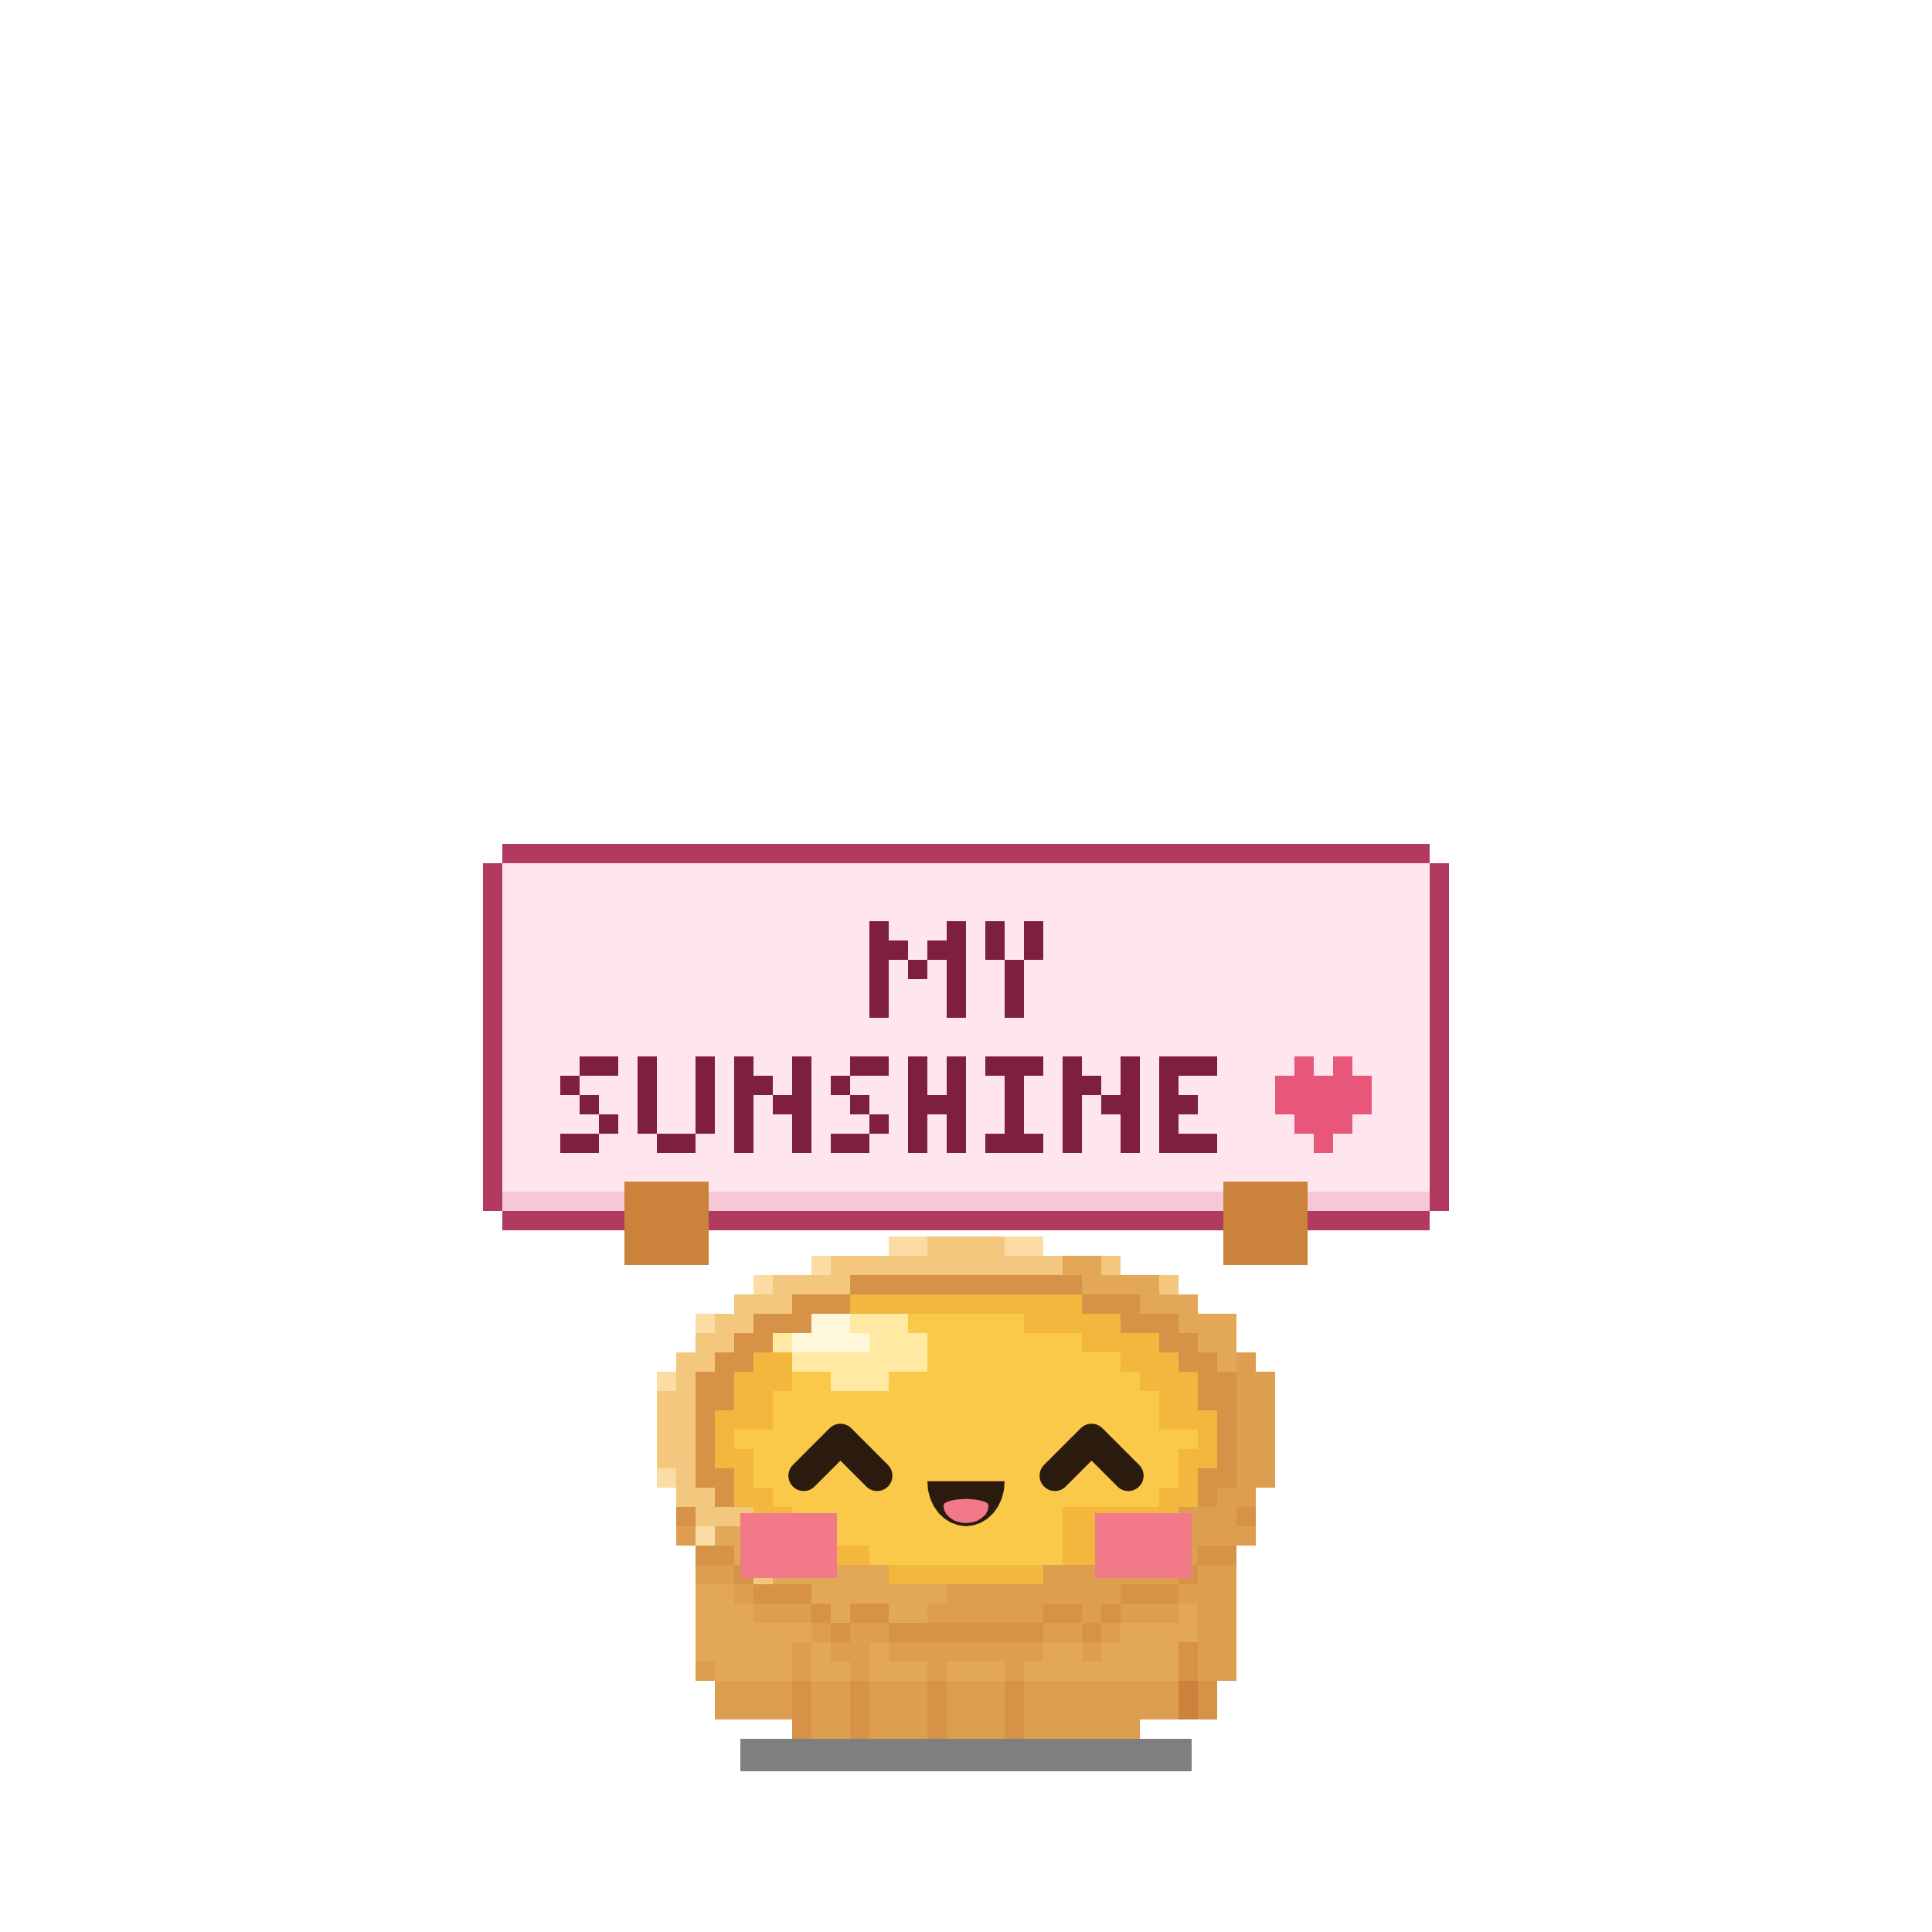
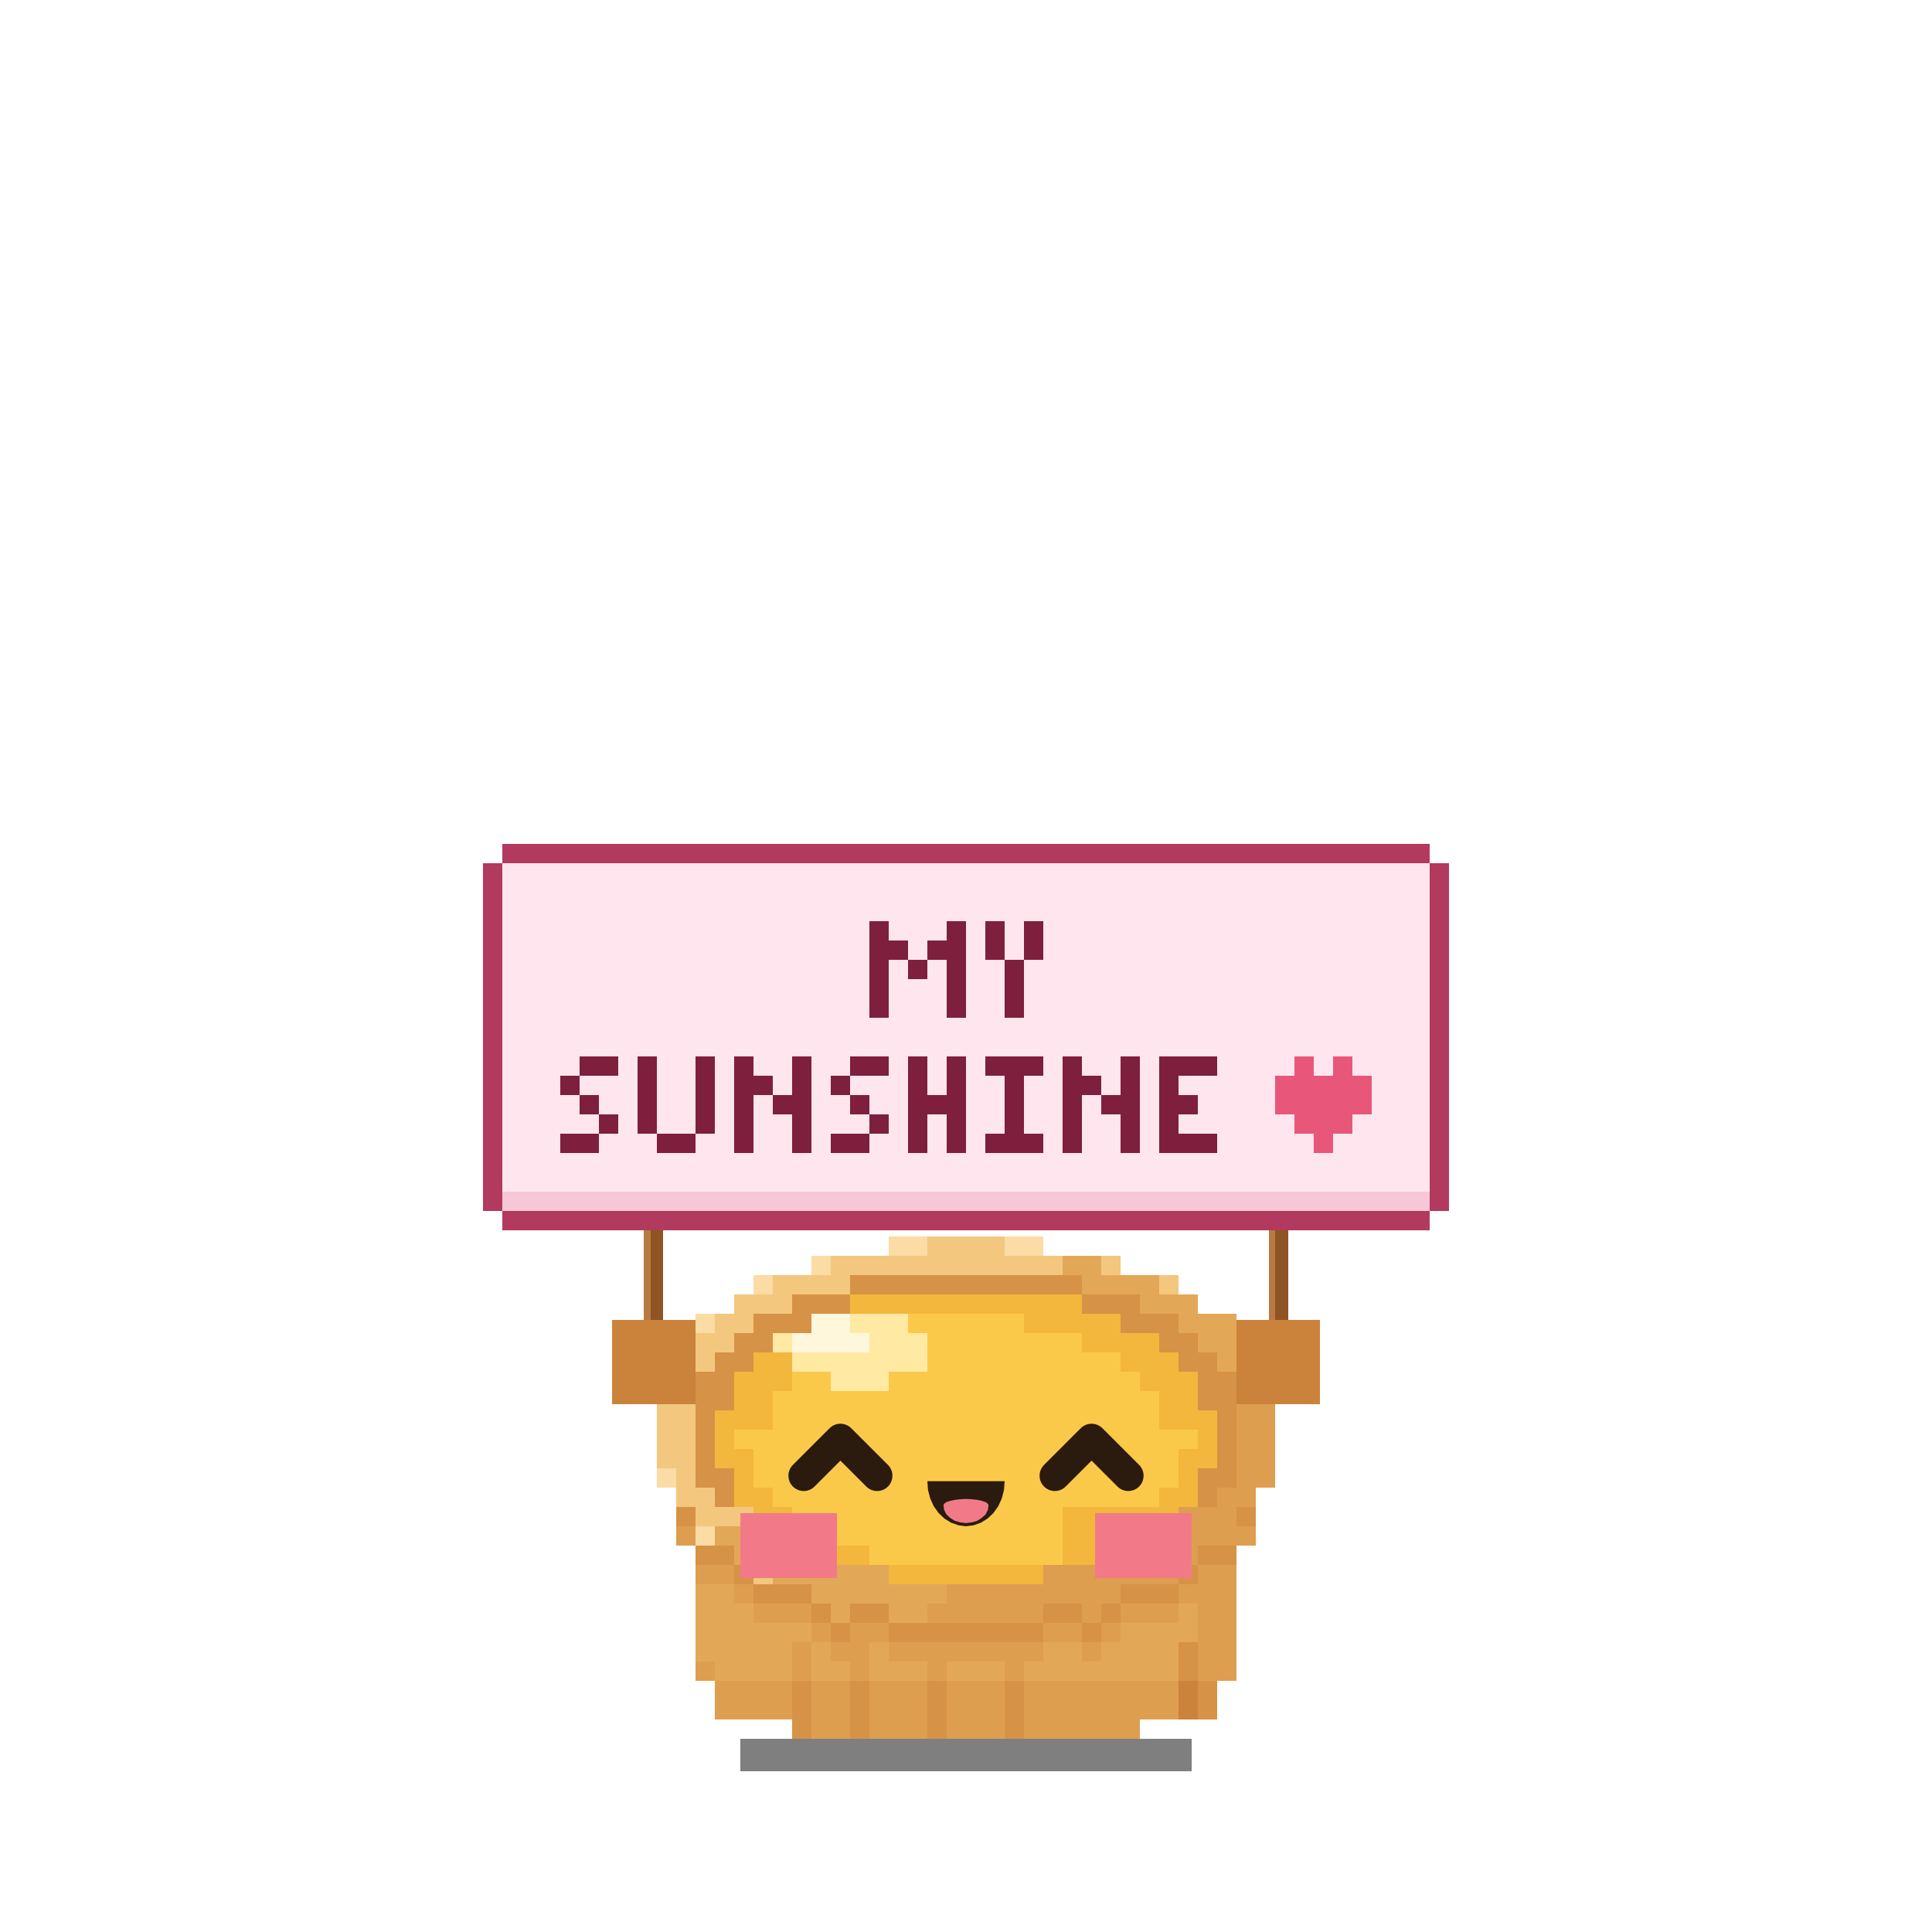
<svg xmlns="http://www.w3.org/2000/svg" viewBox="-20 -34 60 60" width="500" height="500" shape-rendering="crispEdges">
  <defs>
    <style>
      .rise { animation: sign-rise 0.55s ease-out both; }
+       .hands { animation: sign-hands 0.55s ease-out both; }
      .hold { transform-origin: 10px 4.2px; animation: sign-sway 2s 0.55s infinite ease-in-out; }
+       @keyframes sign-hands { 0% { transform: translateY(4.6px); } 70% { transform: translateY(-0.4px); } 100% { transform: translateY(0); } }
      .body { transform-origin: 10px 20px; animation: sign-bounce 1s infinite ease-in-out; }
      .shadow { transform-origin: 10px 20px; animation: sign-shadow 1s infinite ease-in-out; }
      @keyframes sign-rise {
      0% { transform: translateY(13.0px); }
      70% { transform: translateY(-1px); }
      100% { transform: translateY(0); }
      }
      @keyframes sign-sway {
      0%, 100% { transform: rotate(-2.5deg) translateY(0); }
      25% { transform: rotate(0deg) translateY(-0.6px); }
      50% { transform: rotate(2.5deg) translateY(0); }
      75% { transform: rotate(0deg) translateY(-0.6px); }
      }
      @keyframes sign-bounce { 0%, 100% { transform: scale(1, 1); } 50% { transform: scale(1.025, 0.975); } }
      @keyframes sign-shadow { 0%, 100% { transform: scaleX(1); } 50% { transform: scaleX(1.04); } }
      .ht1, .ht2, .ht3 { opacity: 0; }
      .ht1 { animation: sign-heart 2s 0.6s infinite ease-out; }
      .ht2 { animation: sign-heart 2s 1.25s infinite ease-out; }
      .ht3 { animation: sign-heart 2s 1.9s infinite ease-out; }
      @keyframes sign-heart {
      0% { opacity: 0; transform: translateY(1px); }
      15% { opacity: 1; }
      70% { opacity: 1; }
      100% { opacity: 0; transform: translateY(-6px); }
      }
    </style>
  </defs>
  <g class="shadow">
    <rect x="3" y="20" width="14" height="1" fill="#000" opacity="0.5" />
  </g>
  <g class="body">
    <g class="rise">
      <g class="hold">
+         <rect class="free" x="0" y="3.6" width="0.6" height="4.6" fill="#8E5424" />
+         <rect class="free" x="0" y="3.6" width="0.2" height="4.6" fill="#B87A42" />
+         <rect class="free" x="19.4" y="3.6" width="0.6" height="4.6" fill="#8E5424" />
+         <rect class="free" x="19.4" y="3.6" width="0.2" height="4.6" fill="#B87A42" />
        <g transform="translate(-5 -7.8) scale(0.6)">
          <rect x="1" y="0" width="48" height="1" fill="#B23A5E" />
          <rect x="0" y="1" width="1" height="1" fill="#B23A5E" />
          <rect x="1" y="1" width="48" height="1" fill="#FFE6EE" />
          <rect x="49" y="1" width="1" height="1" fill="#B23A5E" />
          <rect x="0" y="2" width="1" height="1" fill="#B23A5E" />
          <rect x="1" y="2" width="48" height="1" fill="#FFE6EE" />
          <rect x="49" y="2" width="1" height="1" fill="#B23A5E" />
          <rect x="0" y="3" width="1" height="1" fill="#B23A5E" />
          <rect x="1" y="3" width="48" height="1" fill="#FFE6EE" />
          <rect x="49" y="3" width="1" height="1" fill="#B23A5E" />
          <rect x="0" y="4" width="1" height="1" fill="#B23A5E" />
          <rect x="1" y="4" width="19" height="1" fill="#FFE6EE" />
          <rect x="20" y="4" width="1" height="1" fill="#7E1F3D" />
          <rect x="21" y="4" width="3" height="1" fill="#FFE6EE" />
          <rect x="24" y="4" width="1" height="1" fill="#7E1F3D" />
          <rect x="25" y="4" width="1" height="1" fill="#FFE6EE" />
          <rect x="26" y="4" width="1" height="1" fill="#7E1F3D" />
          <rect x="27" y="4" width="1" height="1" fill="#FFE6EE" />
          <rect x="28" y="4" width="1" height="1" fill="#7E1F3D" />
          <rect x="29" y="4" width="20" height="1" fill="#FFE6EE" />
          <rect x="49" y="4" width="1" height="1" fill="#B23A5E" />
          <rect x="0" y="5" width="1" height="1" fill="#B23A5E" />
          <rect x="1" y="5" width="19" height="1" fill="#FFE6EE" />
          <rect x="20" y="5" width="2" height="1" fill="#7E1F3D" />
          <rect x="22" y="5" width="1" height="1" fill="#FFE6EE" />
          <rect x="23" y="5" width="2" height="1" fill="#7E1F3D" />
          <rect x="25" y="5" width="1" height="1" fill="#FFE6EE" />
          <rect x="26" y="5" width="1" height="1" fill="#7E1F3D" />
          <rect x="27" y="5" width="1" height="1" fill="#FFE6EE" />
          <rect x="28" y="5" width="1" height="1" fill="#7E1F3D" />
          <rect x="29" y="5" width="20" height="1" fill="#FFE6EE" />
          <rect x="49" y="5" width="1" height="1" fill="#B23A5E" />
          <rect x="0" y="6" width="1" height="1" fill="#B23A5E" />
          <rect x="1" y="6" width="19" height="1" fill="#FFE6EE" />
          <rect x="20" y="6" width="1" height="1" fill="#7E1F3D" />
          <rect x="21" y="6" width="1" height="1" fill="#FFE6EE" />
          <rect x="22" y="6" width="1" height="1" fill="#7E1F3D" />
          <rect x="23" y="6" width="1" height="1" fill="#FFE6EE" />
          <rect x="24" y="6" width="1" height="1" fill="#7E1F3D" />
          <rect x="25" y="6" width="2" height="1" fill="#FFE6EE" />
          <rect x="27" y="6" width="1" height="1" fill="#7E1F3D" />
          <rect x="28" y="6" width="21" height="1" fill="#FFE6EE" />
          <rect x="49" y="6" width="1" height="1" fill="#B23A5E" />
          <rect x="0" y="7" width="1" height="1" fill="#B23A5E" />
          <rect x="1" y="7" width="19" height="1" fill="#FFE6EE" />
          <rect x="20" y="7" width="1" height="1" fill="#7E1F3D" />
          <rect x="21" y="7" width="3" height="1" fill="#FFE6EE" />
          <rect x="24" y="7" width="1" height="1" fill="#7E1F3D" />
          <rect x="25" y="7" width="2" height="1" fill="#FFE6EE" />
          <rect x="27" y="7" width="1" height="1" fill="#7E1F3D" />
          <rect x="28" y="7" width="21" height="1" fill="#FFE6EE" />
          <rect x="49" y="7" width="1" height="1" fill="#B23A5E" />
          <rect x="0" y="8" width="1" height="1" fill="#B23A5E" />
          <rect x="1" y="8" width="19" height="1" fill="#FFE6EE" />
          <rect x="20" y="8" width="1" height="1" fill="#7E1F3D" />
          <rect x="21" y="8" width="3" height="1" fill="#FFE6EE" />
          <rect x="24" y="8" width="1" height="1" fill="#7E1F3D" />
          <rect x="25" y="8" width="2" height="1" fill="#FFE6EE" />
          <rect x="27" y="8" width="1" height="1" fill="#7E1F3D" />
          <rect x="28" y="8" width="21" height="1" fill="#FFE6EE" />
          <rect x="49" y="8" width="1" height="1" fill="#B23A5E" />
          <rect x="0" y="9" width="1" height="1" fill="#B23A5E" />
          <rect x="1" y="9" width="48" height="1" fill="#FFE6EE" />
          <rect x="49" y="9" width="1" height="1" fill="#B23A5E" />
          <rect x="0" y="10" width="1" height="1" fill="#B23A5E" />
          <rect x="1" y="10" width="48" height="1" fill="#FFE6EE" />
          <rect x="49" y="10" width="1" height="1" fill="#B23A5E" />
          <rect x="0" y="11" width="1" height="1" fill="#B23A5E" />
          <rect x="1" y="11" width="4" height="1" fill="#FFE6EE" />
          <rect x="5" y="11" width="2" height="1" fill="#7E1F3D" />
          <rect x="7" y="11" width="1" height="1" fill="#FFE6EE" />
          <rect x="8" y="11" width="1" height="1" fill="#7E1F3D" />
          <rect x="9" y="11" width="2" height="1" fill="#FFE6EE" />
          <rect x="11" y="11" width="1" height="1" fill="#7E1F3D" />
          <rect x="12" y="11" width="1" height="1" fill="#FFE6EE" />
          <rect x="13" y="11" width="1" height="1" fill="#7E1F3D" />
          <rect x="14" y="11" width="2" height="1" fill="#FFE6EE" />
          <rect x="16" y="11" width="1" height="1" fill="#7E1F3D" />
          <rect x="17" y="11" width="2" height="1" fill="#FFE6EE" />
          <rect x="19" y="11" width="2" height="1" fill="#7E1F3D" />
          <rect x="21" y="11" width="1" height="1" fill="#FFE6EE" />
          <rect x="22" y="11" width="1" height="1" fill="#7E1F3D" />
          <rect x="23" y="11" width="1" height="1" fill="#FFE6EE" />
          <rect x="24" y="11" width="1" height="1" fill="#7E1F3D" />
          <rect x="25" y="11" width="1" height="1" fill="#FFE6EE" />
          <rect x="26" y="11" width="3" height="1" fill="#7E1F3D" />
          <rect x="29" y="11" width="1" height="1" fill="#FFE6EE" />
          <rect x="30" y="11" width="1" height="1" fill="#7E1F3D" />
          <rect x="31" y="11" width="2" height="1" fill="#FFE6EE" />
          <rect x="33" y="11" width="1" height="1" fill="#7E1F3D" />
          <rect x="34" y="11" width="1" height="1" fill="#FFE6EE" />
          <rect x="35" y="11" width="3" height="1" fill="#7E1F3D" />
          <rect x="38" y="11" width="4" height="1" fill="#FFE6EE" />
          <rect x="42" y="11" width="1" height="1" fill="#E8577A" />
          <rect x="43" y="11" width="1" height="1" fill="#FFE6EE" />
          <rect x="44" y="11" width="1" height="1" fill="#E8577A" />
          <rect x="45" y="11" width="4" height="1" fill="#FFE6EE" />
          <rect x="49" y="11" width="1" height="1" fill="#B23A5E" />
          <rect x="0" y="12" width="1" height="1" fill="#B23A5E" />
          <rect x="1" y="12" width="3" height="1" fill="#FFE6EE" />
          <rect x="4" y="12" width="1" height="1" fill="#7E1F3D" />
          <rect x="5" y="12" width="3" height="1" fill="#FFE6EE" />
          <rect x="8" y="12" width="1" height="1" fill="#7E1F3D" />
          <rect x="9" y="12" width="2" height="1" fill="#FFE6EE" />
          <rect x="11" y="12" width="1" height="1" fill="#7E1F3D" />
          <rect x="12" y="12" width="1" height="1" fill="#FFE6EE" />
          <rect x="13" y="12" width="2" height="1" fill="#7E1F3D" />
          <rect x="15" y="12" width="1" height="1" fill="#FFE6EE" />
          <rect x="16" y="12" width="1" height="1" fill="#7E1F3D" />
          <rect x="17" y="12" width="1" height="1" fill="#FFE6EE" />
          <rect x="18" y="12" width="1" height="1" fill="#7E1F3D" />
          <rect x="19" y="12" width="3" height="1" fill="#FFE6EE" />
          <rect x="22" y="12" width="1" height="1" fill="#7E1F3D" />
          <rect x="23" y="12" width="1" height="1" fill="#FFE6EE" />
          <rect x="24" y="12" width="1" height="1" fill="#7E1F3D" />
          <rect x="25" y="12" width="2" height="1" fill="#FFE6EE" />
          <rect x="27" y="12" width="1" height="1" fill="#7E1F3D" />
          <rect x="28" y="12" width="2" height="1" fill="#FFE6EE" />
          <rect x="30" y="12" width="2" height="1" fill="#7E1F3D" />
          <rect x="32" y="12" width="1" height="1" fill="#FFE6EE" />
          <rect x="33" y="12" width="1" height="1" fill="#7E1F3D" />
          <rect x="34" y="12" width="1" height="1" fill="#FFE6EE" />
          <rect x="35" y="12" width="1" height="1" fill="#7E1F3D" />
          <rect x="36" y="12" width="5" height="1" fill="#FFE6EE" />
          <rect x="41" y="12" width="5" height="1" fill="#E8577A" />
          <rect x="46" y="12" width="3" height="1" fill="#FFE6EE" />
          <rect x="49" y="12" width="1" height="1" fill="#B23A5E" />
          <rect x="0" y="13" width="1" height="1" fill="#B23A5E" />
          <rect x="1" y="13" width="4" height="1" fill="#FFE6EE" />
          <rect x="5" y="13" width="1" height="1" fill="#7E1F3D" />
          <rect x="6" y="13" width="2" height="1" fill="#FFE6EE" />
          <rect x="8" y="13" width="1" height="1" fill="#7E1F3D" />
          <rect x="9" y="13" width="2" height="1" fill="#FFE6EE" />
          <rect x="11" y="13" width="1" height="1" fill="#7E1F3D" />
          <rect x="12" y="13" width="1" height="1" fill="#FFE6EE" />
          <rect x="13" y="13" width="1" height="1" fill="#7E1F3D" />
          <rect x="14" y="13" width="1" height="1" fill="#FFE6EE" />
          <rect x="15" y="13" width="2" height="1" fill="#7E1F3D" />
          <rect x="17" y="13" width="2" height="1" fill="#FFE6EE" />
          <rect x="19" y="13" width="1" height="1" fill="#7E1F3D" />
          <rect x="20" y="13" width="2" height="1" fill="#FFE6EE" />
          <rect x="22" y="13" width="3" height="1" fill="#7E1F3D" />
          <rect x="25" y="13" width="2" height="1" fill="#FFE6EE" />
          <rect x="27" y="13" width="1" height="1" fill="#7E1F3D" />
          <rect x="28" y="13" width="2" height="1" fill="#FFE6EE" />
          <rect x="30" y="13" width="1" height="1" fill="#7E1F3D" />
          <rect x="31" y="13" width="1" height="1" fill="#FFE6EE" />
          <rect x="32" y="13" width="2" height="1" fill="#7E1F3D" />
          <rect x="34" y="13" width="1" height="1" fill="#FFE6EE" />
          <rect x="35" y="13" width="2" height="1" fill="#7E1F3D" />
          <rect x="37" y="13" width="4" height="1" fill="#FFE6EE" />
          <rect x="41" y="13" width="5" height="1" fill="#E8577A" />
          <rect x="46" y="13" width="3" height="1" fill="#FFE6EE" />
          <rect x="49" y="13" width="1" height="1" fill="#B23A5E" />
          <rect x="0" y="14" width="1" height="1" fill="#B23A5E" />
          <rect x="1" y="14" width="5" height="1" fill="#FFE6EE" />
          <rect x="6" y="14" width="1" height="1" fill="#7E1F3D" />
          <rect x="7" y="14" width="1" height="1" fill="#FFE6EE" />
          <rect x="8" y="14" width="1" height="1" fill="#7E1F3D" />
          <rect x="9" y="14" width="2" height="1" fill="#FFE6EE" />
          <rect x="11" y="14" width="1" height="1" fill="#7E1F3D" />
          <rect x="12" y="14" width="1" height="1" fill="#FFE6EE" />
          <rect x="13" y="14" width="1" height="1" fill="#7E1F3D" />
          <rect x="14" y="14" width="2" height="1" fill="#FFE6EE" />
          <rect x="16" y="14" width="1" height="1" fill="#7E1F3D" />
          <rect x="17" y="14" width="3" height="1" fill="#FFE6EE" />
          <rect x="20" y="14" width="1" height="1" fill="#7E1F3D" />
          <rect x="21" y="14" width="1" height="1" fill="#FFE6EE" />
          <rect x="22" y="14" width="1" height="1" fill="#7E1F3D" />
          <rect x="23" y="14" width="1" height="1" fill="#FFE6EE" />
          <rect x="24" y="14" width="1" height="1" fill="#7E1F3D" />
          <rect x="25" y="14" width="2" height="1" fill="#FFE6EE" />
          <rect x="27" y="14" width="1" height="1" fill="#7E1F3D" />
          <rect x="28" y="14" width="2" height="1" fill="#FFE6EE" />
          <rect x="30" y="14" width="1" height="1" fill="#7E1F3D" />
          <rect x="31" y="14" width="2" height="1" fill="#FFE6EE" />
          <rect x="33" y="14" width="1" height="1" fill="#7E1F3D" />
          <rect x="34" y="14" width="1" height="1" fill="#FFE6EE" />
          <rect x="35" y="14" width="1" height="1" fill="#7E1F3D" />
          <rect x="36" y="14" width="6" height="1" fill="#FFE6EE" />
          <rect x="42" y="14" width="3" height="1" fill="#E8577A" />
          <rect x="45" y="14" width="4" height="1" fill="#FFE6EE" />
          <rect x="49" y="14" width="1" height="1" fill="#B23A5E" />
          <rect x="0" y="15" width="1" height="1" fill="#B23A5E" />
          <rect x="1" y="15" width="3" height="1" fill="#FFE6EE" />
          <rect x="4" y="15" width="2" height="1" fill="#7E1F3D" />
          <rect x="6" y="15" width="3" height="1" fill="#FFE6EE" />
          <rect x="9" y="15" width="2" height="1" fill="#7E1F3D" />
          <rect x="11" y="15" width="2" height="1" fill="#FFE6EE" />
          <rect x="13" y="15" width="1" height="1" fill="#7E1F3D" />
          <rect x="14" y="15" width="2" height="1" fill="#FFE6EE" />
          <rect x="16" y="15" width="1" height="1" fill="#7E1F3D" />
          <rect x="17" y="15" width="1" height="1" fill="#FFE6EE" />
          <rect x="18" y="15" width="2" height="1" fill="#7E1F3D" />
          <rect x="20" y="15" width="2" height="1" fill="#FFE6EE" />
          <rect x="22" y="15" width="1" height="1" fill="#7E1F3D" />
          <rect x="23" y="15" width="1" height="1" fill="#FFE6EE" />
          <rect x="24" y="15" width="1" height="1" fill="#7E1F3D" />
          <rect x="25" y="15" width="1" height="1" fill="#FFE6EE" />
          <rect x="26" y="15" width="3" height="1" fill="#7E1F3D" />
          <rect x="29" y="15" width="1" height="1" fill="#FFE6EE" />
          <rect x="30" y="15" width="1" height="1" fill="#7E1F3D" />
          <rect x="31" y="15" width="2" height="1" fill="#FFE6EE" />
          <rect x="33" y="15" width="1" height="1" fill="#7E1F3D" />
          <rect x="34" y="15" width="1" height="1" fill="#FFE6EE" />
          <rect x="35" y="15" width="3" height="1" fill="#7E1F3D" />
          <rect x="38" y="15" width="5" height="1" fill="#FFE6EE" />
          <rect x="43" y="15" width="1" height="1" fill="#E8577A" />
          <rect x="44" y="15" width="5" height="1" fill="#FFE6EE" />
          <rect x="49" y="15" width="1" height="1" fill="#B23A5E" />
          <rect x="0" y="16" width="1" height="1" fill="#B23A5E" />
          <rect x="1" y="16" width="48" height="1" fill="#FFE6EE" />
          <rect x="49" y="16" width="1" height="1" fill="#B23A5E" />
          <rect x="0" y="17" width="1" height="1" fill="#B23A5E" />
          <rect x="1" y="17" width="48" height="1" fill="#FFE6EE" />
          <rect x="49" y="17" width="1" height="1" fill="#B23A5E" />
          <rect x="0" y="18" width="1" height="1" fill="#B23A5E" />
          <rect x="1" y="18" width="48" height="1" fill="#F6C7D6" />
          <rect x="49" y="18" width="1" height="1" fill="#B23A5E" />
          <rect x="1" y="19" width="48" height="1" fill="#B23A5E" />
        </g>
-         <rect class="free" x="-0.6" y="2.7" width="2.6" height="2.6" fill="#CB823A" />
-         <rect class="free" x="18" y="2.7" width="2.6" height="2.6" fill="#CB823A" />
      </g>
    </g>
    <g id="tart" transform="translate(0.4 4.4) scale(0.6)">
      <rect x="12" y="0" width="8" height="2" fill="#FADCA4" />
      <rect x="8" y="1" width="16" height="2" fill="#F3C77E" />
      <rect x="5" y="2" width="22" height="2" fill="#D69246" />
      <rect x="4" y="3" width="24" height="2" fill="#F2B73C" />
      <rect x="2" y="4" width="28" height="2" fill="#D69246" />
      <rect x="2" y="5" width="28" height="2" fill="#FBC94A" />
      <rect x="1" y="6" width="30" height="2" fill="#FBC94A" />
      <rect x="0" y="7" width="32" height="2" fill="#FBC94A" />
      <rect x="0" y="8" width="32" height="2" fill="#FBC94A" />
      <rect x="0" y="9" width="32" height="2" fill="#FBC94A" />
      <rect x="0" y="10" width="32" height="2" fill="#FBC94A" />
      <rect x="0" y="11" width="32" height="2" fill="#FBC94A" />
      <rect x="1" y="12" width="30" height="2" fill="#FBC94A" />
      <rect x="1" y="13" width="30" height="2" fill="#FBC94A" />
      <rect x="1" y="14" width="30" height="2" fill="#FBC94A" />
      <rect x="2" y="15" width="28" height="2" fill="#FBC94A" />
      <rect x="2" y="16" width="28" height="2" fill="#FBC94A" />
      <rect x="2" y="17" width="28" height="2" fill="#DE9E50" />
      <rect x="2" y="18" width="28" height="2" fill="#DE9E50" />
      <rect x="2" y="19" width="28" height="2" fill="#DE9E50" />
      <rect x="2" y="20" width="28" height="2" fill="#E3A857" />
      <rect x="2" y="21" width="28" height="2" fill="#DE9E50" />
      <rect x="3" y="22" width="26" height="2" fill="#E3A857" />
      <rect x="3" y="23" width="26" height="2" fill="#DE9E50" />
      <rect x="7" y="24" width="18" height="2" fill="#DE9E50" />
      <rect x="12" y="0" width="8" height="1" fill="#FADCA4" />
      <rect x="8" y="1" width="16" height="1" fill="#F3C77E" />
      <rect x="5" y="2" width="22" height="1" fill="#D69246" />
      <rect x="4" y="3" width="24" height="1" fill="#F2B73C" />
      <rect x="2" y="4" width="28" height="1" fill="#D69246" />
      <rect x="2" y="5" width="28" height="1" fill="#FBC94A" />
      <rect x="1" y="6" width="30" height="1" fill="#FBC94A" />
      <rect x="0" y="7" width="32" height="1" fill="#FBC94A" />
      <rect x="0" y="8" width="32" height="1" fill="#FBC94A" />
      <rect x="0" y="9" width="32" height="1" fill="#FBC94A" />
      <rect x="0" y="10" width="32" height="1" fill="#FBC94A" />
      <rect x="0" y="11" width="32" height="1" fill="#FBC94A" />
      <rect x="0" y="12" width="32" height="1" fill="#FBC94A" />
      <rect x="1" y="13" width="30" height="1" fill="#FBC94A" />
      <rect x="1" y="14" width="30" height="1" fill="#FBC94A" />
      <rect x="1" y="15" width="30" height="1" fill="#FBC94A" />
      <rect x="2" y="16" width="28" height="1" fill="#FBC94A" />
      <rect x="2" y="17" width="28" height="1" fill="#DE9E50" />
      <rect x="2" y="18" width="28" height="1" fill="#DE9E50" />
      <rect x="2" y="19" width="28" height="1" fill="#DE9E50" />
      <rect x="2" y="20" width="28" height="1" fill="#E3A857" />
      <rect x="2" y="21" width="28" height="1" fill="#DE9E50" />
      <rect x="2" y="22" width="28" height="1" fill="#E3A857" />
      <rect x="3" y="23" width="26" height="1" fill="#DE9E50" />
      <rect x="3" y="24" width="26" height="1" fill="#DE9E50" />
      <rect x="7" y="25" width="18" height="1" fill="#DE9E50" />
      <rect x="12" y="0" width="2" height="1" fill="#FADCA4" />
      <rect x="14" y="0" width="4" height="1" fill="#F3C77E" />
      <rect x="18" y="0" width="2" height="1" fill="#FADCA4" />
      <rect x="8" y="1" width="1" height="1" fill="#FADCA4" />
      <rect x="9" y="1" width="12" height="1" fill="#F3C77E" />
      <rect x="21" y="1" width="2" height="1" fill="#E3A857" />
      <rect x="23" y="1" width="1" height="1" fill="#F3C77E" />
      <rect x="5" y="2" width="1" height="1" fill="#FADCA4" />
      <rect x="6" y="2" width="4" height="1" fill="#F3C77E" />
      <rect x="10" y="2" width="12" height="1" fill="#D69246" />
      <rect x="22" y="2" width="4" height="1" fill="#E3A857" />
      <rect x="26" y="2" width="1" height="1" fill="#F3C77E" />
      <rect x="4" y="3" width="3" height="1" fill="#F3C77E" />
      <rect x="7" y="3" width="3" height="1" fill="#D69246" />
      <rect x="10" y="3" width="12" height="1" fill="#F2B73C" />
      <rect x="22" y="3" width="3" height="1" fill="#D69246" />
      <rect x="25" y="3" width="3" height="1" fill="#E3A857" />
      <rect x="2" y="4" width="1" height="1" fill="#FADCA4" />
      <rect x="3" y="4" width="2" height="1" fill="#F3C77E" />
      <rect x="5" y="4" width="3" height="1" fill="#D69246" />
      <rect x="8" y="4" width="2" height="1" fill="#FFF7DC" />
      <rect x="10" y="4" width="3" height="1" fill="#FFE9A3" />
      <rect x="13" y="4" width="6" height="1" fill="#FBC94A" />
      <rect x="19" y="4" width="5" height="1" fill="#F2B73C" />
      <rect x="24" y="4" width="3" height="1" fill="#D69246" />
      <rect x="27" y="4" width="3" height="1" fill="#E3A857" />
      <rect x="2" y="5" width="2" height="1" fill="#F3C77E" />
      <rect x="4" y="5" width="2" height="1" fill="#D69246" />
      <rect x="6" y="5" width="1" height="1" fill="#FFE9A3" />
      <rect x="7" y="5" width="4" height="1" fill="#FFF7DC" />
      <rect x="11" y="5" width="3" height="1" fill="#FFE9A3" />
      <rect x="14" y="5" width="8" height="1" fill="#FBC94A" />
      <rect x="22" y="5" width="4" height="1" fill="#F2B73C" />
      <rect x="26" y="5" width="2" height="1" fill="#D69246" />
      <rect x="28" y="5" width="2" height="1" fill="#E3A857" />
      <rect x="1" y="6" width="2" height="1" fill="#F3C77E" />
      <rect x="3" y="6" width="2" height="1" fill="#D69246" />
      <rect x="5" y="6" width="2" height="1" fill="#F2B73C" />
      <rect x="7" y="6" width="7" height="1" fill="#FFE9A3" />
      <rect x="14" y="6" width="10" height="1" fill="#FBC94A" />
      <rect x="24" y="6" width="3" height="1" fill="#F2B73C" />
      <rect x="27" y="6" width="2" height="1" fill="#D69246" />
      <rect x="29" y="6" width="1" height="1" fill="#E3A857" />
      <rect x="30" y="6" width="1" height="1" fill="#DE9E50" />
      <rect x="0" y="7" width="1" height="1" fill="#FADCA4" />
      <rect x="1" y="7" width="1" height="1" fill="#F3C77E" />
      <rect x="2" y="7" width="2" height="1" fill="#D69246" />
      <rect x="4" y="7" width="3" height="1" fill="#F2B73C" />
      <rect x="7" y="7" width="2" height="1" fill="#FBC94A" />
      <rect x="9" y="7" width="3" height="1" fill="#FFE9A3" />
      <rect x="12" y="7" width="13" height="1" fill="#FBC94A" />
      <rect x="25" y="7" width="3" height="1" fill="#F2B73C" />
      <rect x="28" y="7" width="2" height="1" fill="#D69246" />
      <rect x="30" y="7" width="2" height="1" fill="#DE9E50" />
      <rect x="0" y="8" width="2" height="1" fill="#F3C77E" />
      <rect x="2" y="8" width="2" height="1" fill="#D69246" />
      <rect x="4" y="8" width="2" height="1" fill="#F2B73C" />
      <rect x="6" y="8" width="20" height="1" fill="#FBC94A" />
      <rect x="26" y="8" width="2" height="1" fill="#F2B73C" />
      <rect x="28" y="8" width="2" height="1" fill="#D69246" />
      <rect x="30" y="8" width="2" height="1" fill="#DE9E50" />
      <rect x="0" y="9" width="2" height="1" fill="#F3C77E" />
      <rect x="2" y="9" width="1" height="1" fill="#D69246" />
      <rect x="3" y="9" width="3" height="1" fill="#F2B73C" />
      <rect x="6" y="9" width="20" height="1" fill="#FBC94A" />
      <rect x="26" y="9" width="3" height="1" fill="#F2B73C" />
      <rect x="29" y="9" width="1" height="1" fill="#D69246" />
      <rect x="30" y="9" width="2" height="1" fill="#DE9E50" />
      <rect x="0" y="10" width="2" height="1" fill="#F3C77E" />
      <rect x="2" y="10" width="1" height="1" fill="#D69246" />
      <rect x="3" y="10" width="1" height="1" fill="#F2B73C" />
      <rect x="4" y="10" width="24" height="1" fill="#FBC94A" />
      <rect x="28" y="10" width="1" height="1" fill="#F2B73C" />
      <rect x="29" y="10" width="1" height="1" fill="#D69246" />
      <rect x="30" y="10" width="2" height="1" fill="#DE9E50" />
      <rect x="0" y="11" width="2" height="1" fill="#F3C77E" />
      <rect x="2" y="11" width="1" height="1" fill="#D69246" />
      <rect x="3" y="11" width="2" height="1" fill="#F2B73C" />
      <rect x="5" y="11" width="22" height="1" fill="#FBC94A" />
      <rect x="27" y="11" width="2" height="1" fill="#F2B73C" />
      <rect x="29" y="11" width="1" height="1" fill="#D69246" />
      <rect x="30" y="11" width="2" height="1" fill="#DE9E50" />
      <rect x="0" y="12" width="1" height="1" fill="#FADCA4" />
      <rect x="1" y="12" width="1" height="1" fill="#F3C77E" />
      <rect x="2" y="12" width="2" height="1" fill="#D69246" />
      <rect x="4" y="12" width="1" height="1" fill="#F2B73C" />
      <rect x="5" y="12" width="22" height="1" fill="#FBC94A" />
      <rect x="27" y="12" width="1" height="1" fill="#F2B73C" />
      <rect x="28" y="12" width="2" height="1" fill="#D69246" />
      <rect x="30" y="12" width="2" height="1" fill="#DE9E50" />
      <rect x="1" y="13" width="2" height="1" fill="#F3C77E" />
      <rect x="3" y="13" width="1" height="1" fill="#D69246" />
      <rect x="4" y="13" width="2" height="1" fill="#F2B73C" />
      <rect x="6" y="13" width="20" height="1" fill="#FBC94A" />
      <rect x="26" y="13" width="2" height="1" fill="#F2B73C" />
      <rect x="28" y="13" width="1" height="1" fill="#D69246" />
      <rect x="29" y="13" width="2" height="1" fill="#DE9E50" />
      <rect x="1" y="14" width="1" height="1" fill="#D69246" />
      <rect x="2" y="14" width="3" height="1" fill="#F3C77E" />
      <rect x="5" y="14" width="2" height="1" fill="#F2B73C" />
      <rect x="7" y="14" width="14" height="1" fill="#FBC94A" />
      <rect x="21" y="14" width="6" height="1" fill="#F2B73C" />
      <rect x="27" y="14" width="3" height="1" fill="#DE9E50" />
      <rect x="30" y="14" width="1" height="1" fill="#D69246" />
      <rect x="1" y="15" width="1" height="1" fill="#DE9E50" />
      <rect x="2" y="15" width="1" height="1" fill="#FADCA4" />
      <rect x="3" y="15" width="4" height="1" fill="#E3A857" />
      <rect x="7" y="15" width="2" height="1" fill="#F2B73C" />
      <rect x="9" y="15" width="12" height="1" fill="#FBC94A" />
      <rect x="21" y="15" width="4" height="1" fill="#F2B73C" />
      <rect x="25" y="15" width="6" height="1" fill="#DE9E50" />
      <rect x="2" y="16" width="2" height="1" fill="#D69246" />
      <rect x="4" y="16" width="5" height="1" fill="#E3A857" />
      <rect x="9" y="16" width="2" height="1" fill="#F2B73C" />
      <rect x="11" y="16" width="10" height="1" fill="#FBC94A" />
      <rect x="21" y="16" width="2" height="1" fill="#F2B73C" />
      <rect x="23" y="16" width="5" height="1" fill="#DE9E50" />
      <rect x="28" y="16" width="2" height="1" fill="#D69246" />
      <rect x="2" y="17" width="2" height="1" fill="#DE9E50" />
      <rect x="4" y="17" width="1" height="1" fill="#D69246" />
      <rect x="5" y="17" width="1" height="1" fill="#F3C77E" />
      <rect x="6" y="17" width="6" height="1" fill="#E3A857" />
      <rect x="12" y="17" width="8" height="1" fill="#F2B73C" />
      <rect x="20" y="17" width="7" height="1" fill="#DE9E50" />
      <rect x="27" y="17" width="1" height="1" fill="#D69246" />
      <rect x="28" y="17" width="2" height="1" fill="#DE9E50" />
      <rect x="2" y="18" width="2" height="1" fill="#E3A857" />
      <rect x="4" y="18" width="1" height="1" fill="#DE9E50" />
      <rect x="5" y="18" width="3" height="1" fill="#D69246" />
      <rect x="8" y="18" width="7" height="1" fill="#E3A857" />
      <rect x="15" y="18" width="9" height="1" fill="#DE9E50" />
      <rect x="24" y="18" width="3" height="1" fill="#D69246" />
      <rect x="27" y="18" width="3" height="1" fill="#DE9E50" />
      <rect x="2" y="19" width="3" height="1" fill="#E3A857" />
      <rect x="5" y="19" width="3" height="1" fill="#DE9E50" />
      <rect x="8" y="19" width="1" height="1" fill="#D69246" />
      <rect x="9" y="19" width="1" height="1" fill="#E3A857" />
      <rect x="10" y="19" width="2" height="1" fill="#D69246" />
      <rect x="12" y="19" width="2" height="1" fill="#E3A857" />
      <rect x="14" y="19" width="6" height="1" fill="#DE9E50" />
      <rect x="20" y="19" width="2" height="1" fill="#D69246" />
      <rect x="22" y="19" width="1" height="1" fill="#DE9E50" />
      <rect x="23" y="19" width="1" height="1" fill="#D69246" />
      <rect x="24" y="19" width="3" height="1" fill="#DE9E50" />
      <rect x="27" y="19" width="1" height="1" fill="#E3A857" />
      <rect x="28" y="19" width="2" height="1" fill="#DE9E50" />
      <rect x="2" y="20" width="6" height="1" fill="#E3A857" />
      <rect x="8" y="20" width="1" height="1" fill="#DE9E50" />
      <rect x="9" y="20" width="1" height="1" fill="#D69246" />
      <rect x="10" y="20" width="2" height="1" fill="#DE9E50" />
      <rect x="12" y="20" width="8" height="1" fill="#D69246" />
      <rect x="20" y="20" width="2" height="1" fill="#DE9E50" />
      <rect x="22" y="20" width="1" height="1" fill="#D69246" />
      <rect x="23" y="20" width="1" height="1" fill="#DE9E50" />
      <rect x="24" y="20" width="4" height="1" fill="#E3A857" />
      <rect x="28" y="20" width="2" height="1" fill="#DE9E50" />
      <rect x="2" y="21" width="5" height="1" fill="#E3A857" />
      <rect x="7" y="21" width="1" height="1" fill="#DE9E50" />
      <rect x="8" y="21" width="1" height="1" fill="#E3A857" />
      <rect x="9" y="21" width="2" height="1" fill="#DE9E50" />
      <rect x="11" y="21" width="1" height="1" fill="#E3A857" />
      <rect x="12" y="21" width="8" height="1" fill="#DE9E50" />
      <rect x="20" y="21" width="2" height="1" fill="#E3A857" />
      <rect x="22" y="21" width="1" height="1" fill="#DE9E50" />
      <rect x="23" y="21" width="4" height="1" fill="#E3A857" />
      <rect x="27" y="21" width="1" height="1" fill="#D69246" />
      <rect x="28" y="21" width="2" height="1" fill="#DE9E50" />
      <rect x="2" y="22" width="1" height="1" fill="#DE9E50" />
      <rect x="3" y="22" width="4" height="1" fill="#E3A857" />
      <rect x="7" y="22" width="1" height="1" fill="#DE9E50" />
      <rect x="8" y="22" width="2" height="1" fill="#E3A857" />
      <rect x="10" y="22" width="1" height="1" fill="#DE9E50" />
      <rect x="11" y="22" width="3" height="1" fill="#E3A857" />
      <rect x="14" y="22" width="1" height="1" fill="#DE9E50" />
      <rect x="15" y="22" width="3" height="1" fill="#E3A857" />
      <rect x="18" y="22" width="1" height="1" fill="#DE9E50" />
      <rect x="19" y="22" width="8" height="1" fill="#E3A857" />
      <rect x="27" y="22" width="1" height="1" fill="#D69246" />
      <rect x="28" y="22" width="2" height="1" fill="#DE9E50" />
      <rect x="3" y="23" width="4" height="1" fill="#DE9E50" />
      <rect x="7" y="23" width="1" height="1" fill="#D69246" />
      <rect x="8" y="23" width="2" height="1" fill="#DE9E50" />
      <rect x="10" y="23" width="1" height="1" fill="#D69246" />
      <rect x="11" y="23" width="3" height="1" fill="#DE9E50" />
      <rect x="14" y="23" width="1" height="1" fill="#D69246" />
      <rect x="15" y="23" width="3" height="1" fill="#DE9E50" />
      <rect x="18" y="23" width="1" height="1" fill="#D69246" />
      <rect x="19" y="23" width="8" height="1" fill="#DE9E50" />
      <rect x="27" y="23" width="1" height="1" fill="#CB823A" />
      <rect x="28" y="23" width="1" height="1" fill="#D69246" />
      <rect x="3" y="24" width="4" height="1" fill="#DE9E50" />
      <rect x="7" y="24" width="1" height="1" fill="#D69246" />
      <rect x="8" y="24" width="2" height="1" fill="#DE9E50" />
      <rect x="10" y="24" width="1" height="1" fill="#D69246" />
      <rect x="11" y="24" width="3" height="1" fill="#DE9E50" />
      <rect x="14" y="24" width="1" height="1" fill="#D69246" />
      <rect x="15" y="24" width="3" height="1" fill="#DE9E50" />
      <rect x="18" y="24" width="1" height="1" fill="#D69246" />
      <rect x="19" y="24" width="8" height="1" fill="#DE9E50" />
      <rect x="27" y="24" width="1" height="1" fill="#CB823A" />
      <rect x="28" y="24" width="1" height="1" fill="#D69246" />
      <rect x="7" y="25" width="1" height="1" fill="#D69246" />
      <rect x="8" y="25" width="2" height="1" fill="#DE9E50" />
      <rect x="10" y="25" width="1" height="1" fill="#D69246" />
      <rect x="11" y="25" width="3" height="1" fill="#DE9E50" />
      <rect x="14" y="25" width="1" height="1" fill="#D69246" />
      <rect x="15" y="25" width="3" height="1" fill="#DE9E50" />
      <rect x="18" y="25" width="1" height="1" fill="#D69246" />
      <rect x="19" y="25" width="6" height="1" fill="#DE9E50" />
    </g>
    <rect x="3" y="13" width="3" height="2" fill="#F27A88" />
    <rect x="14" y="13" width="3" height="2" fill="#F27A88" />
    <g fill="none" stroke="#2B1A0E" stroke-width="0.95" stroke-linecap="round" stroke-linejoin="round" shape-rendering="geometricPrecision">
      <polyline class="free" points="4.96,11.83 6.1,10.69 7.24,11.83" />
      <polyline class="free" points="12.76,11.83 13.9,10.69 15.04,11.83" />
    </g>
    <g shape-rendering="geometricPrecision" stroke="none">
      <polyline class="free" fill="#2B1A0E" points="11.2,12 11.18,12.27 11.11,12.54 11,12.78 10.85,12.99 10.67,13.16 10.46,13.29 10.23,13.37 10,13.4 9.77,13.37 9.54,13.29 9.33,13.16 9.15,12.99 9,12.78 8.89,12.54 8.82,12.27 8.8,12" />
      <polyline class="free" fill="#F27A88" points="10.7,12.75 10.68,12.89 10.61,13.03 10.49,13.14 10.35,13.23 10.18,13.28 10,13.3 9.82,13.28 9.65,13.23 9.51,13.14 9.39,13.03 9.32,12.89 9.3,12.75 9.3,12.75 9.32,12.7 9.39,12.65 9.51,12.61 9.65,12.58 9.82,12.56 10,12.55 10.18,12.56 10.35,12.58 10.49,12.61 10.61,12.65 10.68,12.7 10.7,12.75" />
    </g>
+     <g class="hands">
+       <g class="hold">
+         <rect class="free" x="-1" y="7" width="2.6" height="2.6" fill="#CB823A" />
+         <rect class="free" x="18.4" y="7" width="2.6" height="2.6" fill="#CB823A" />
+       </g>
+     </g>
  </g>
  <g class="ht1">
    <g transform="translate(-3.6 9) scale(0.6)">
      <rect x="1" y="0" width="1" height="1" fill="#E8577A" />
      <rect x="3" y="0" width="1" height="1" fill="#E8577A" />
      <rect x="0" y="1" width="5" height="1" fill="#E8577A" />
      <rect x="0" y="2" width="5" height="1" fill="#E8577A" />
      <rect x="1" y="3" width="3" height="1" fill="#E8577A" />
      <rect x="2" y="4" width="1" height="1" fill="#E8577A" />
    </g>
  </g>
  <g class="ht2">
    <g transform="translate(20.6 7.4) scale(0.6)">
      <rect x="1" y="0" width="1" height="1" fill="#F27A88" />
      <rect x="3" y="0" width="1" height="1" fill="#F27A88" />
      <rect x="0" y="1" width="5" height="1" fill="#F27A88" />
      <rect x="0" y="2" width="5" height="1" fill="#F27A88" />
      <rect x="1" y="3" width="3" height="1" fill="#F27A88" />
      <rect x="2" y="4" width="1" height="1" fill="#F27A88" />
    </g>
  </g>
  <g class="ht3">
    <g transform="translate(-2.4 4.6) scale(0.6)">
      <rect x="1" y="0" width="1" height="1" fill="#F27A88" />
      <rect x="3" y="0" width="1" height="1" fill="#F27A88" />
      <rect x="0" y="1" width="5" height="1" fill="#F27A88" />
      <rect x="0" y="2" width="5" height="1" fill="#F27A88" />
      <rect x="1" y="3" width="3" height="1" fill="#F27A88" />
      <rect x="2" y="4" width="1" height="1" fill="#F27A88" />
    </g>
  </g>
</svg>
